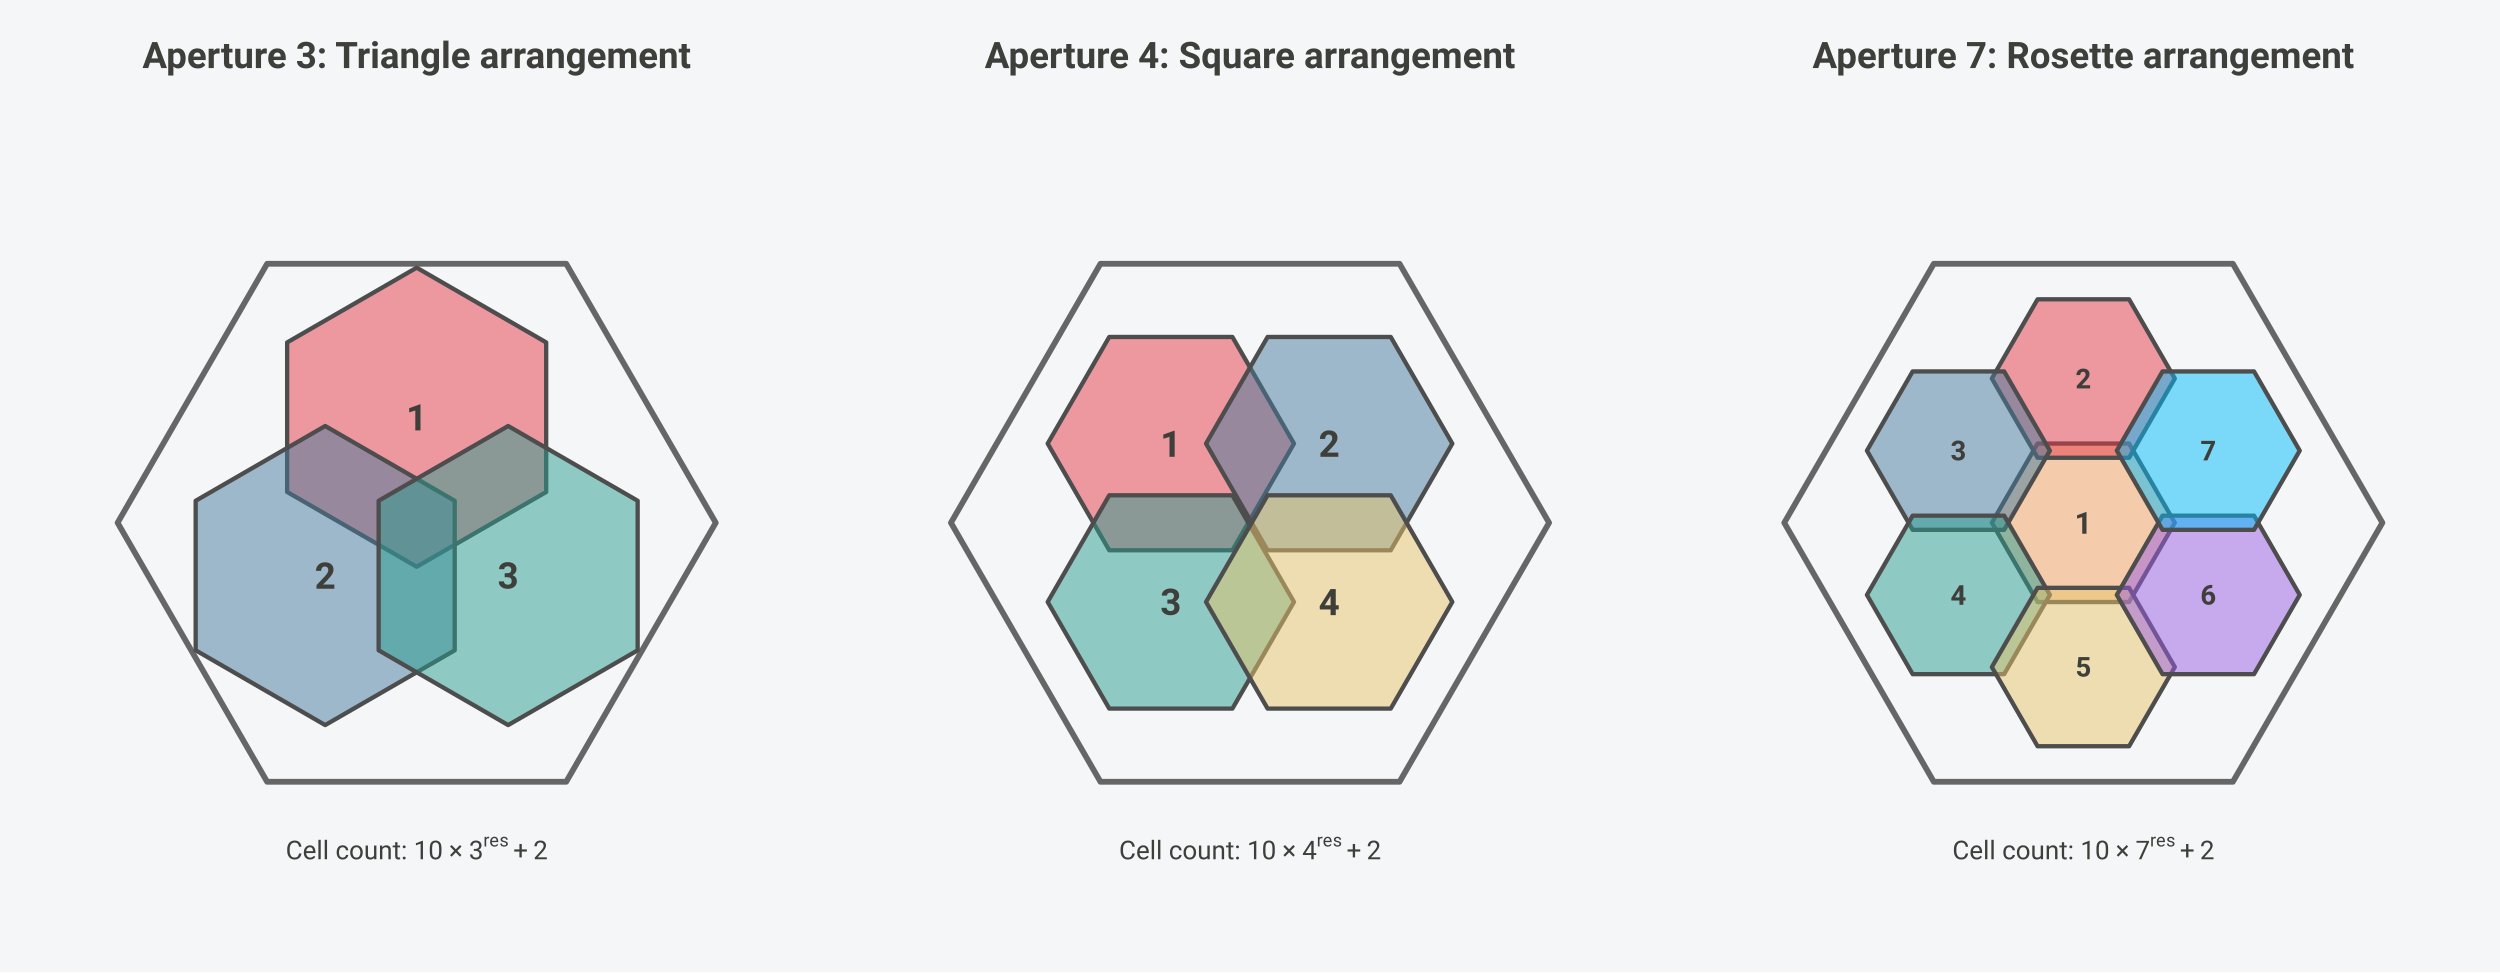
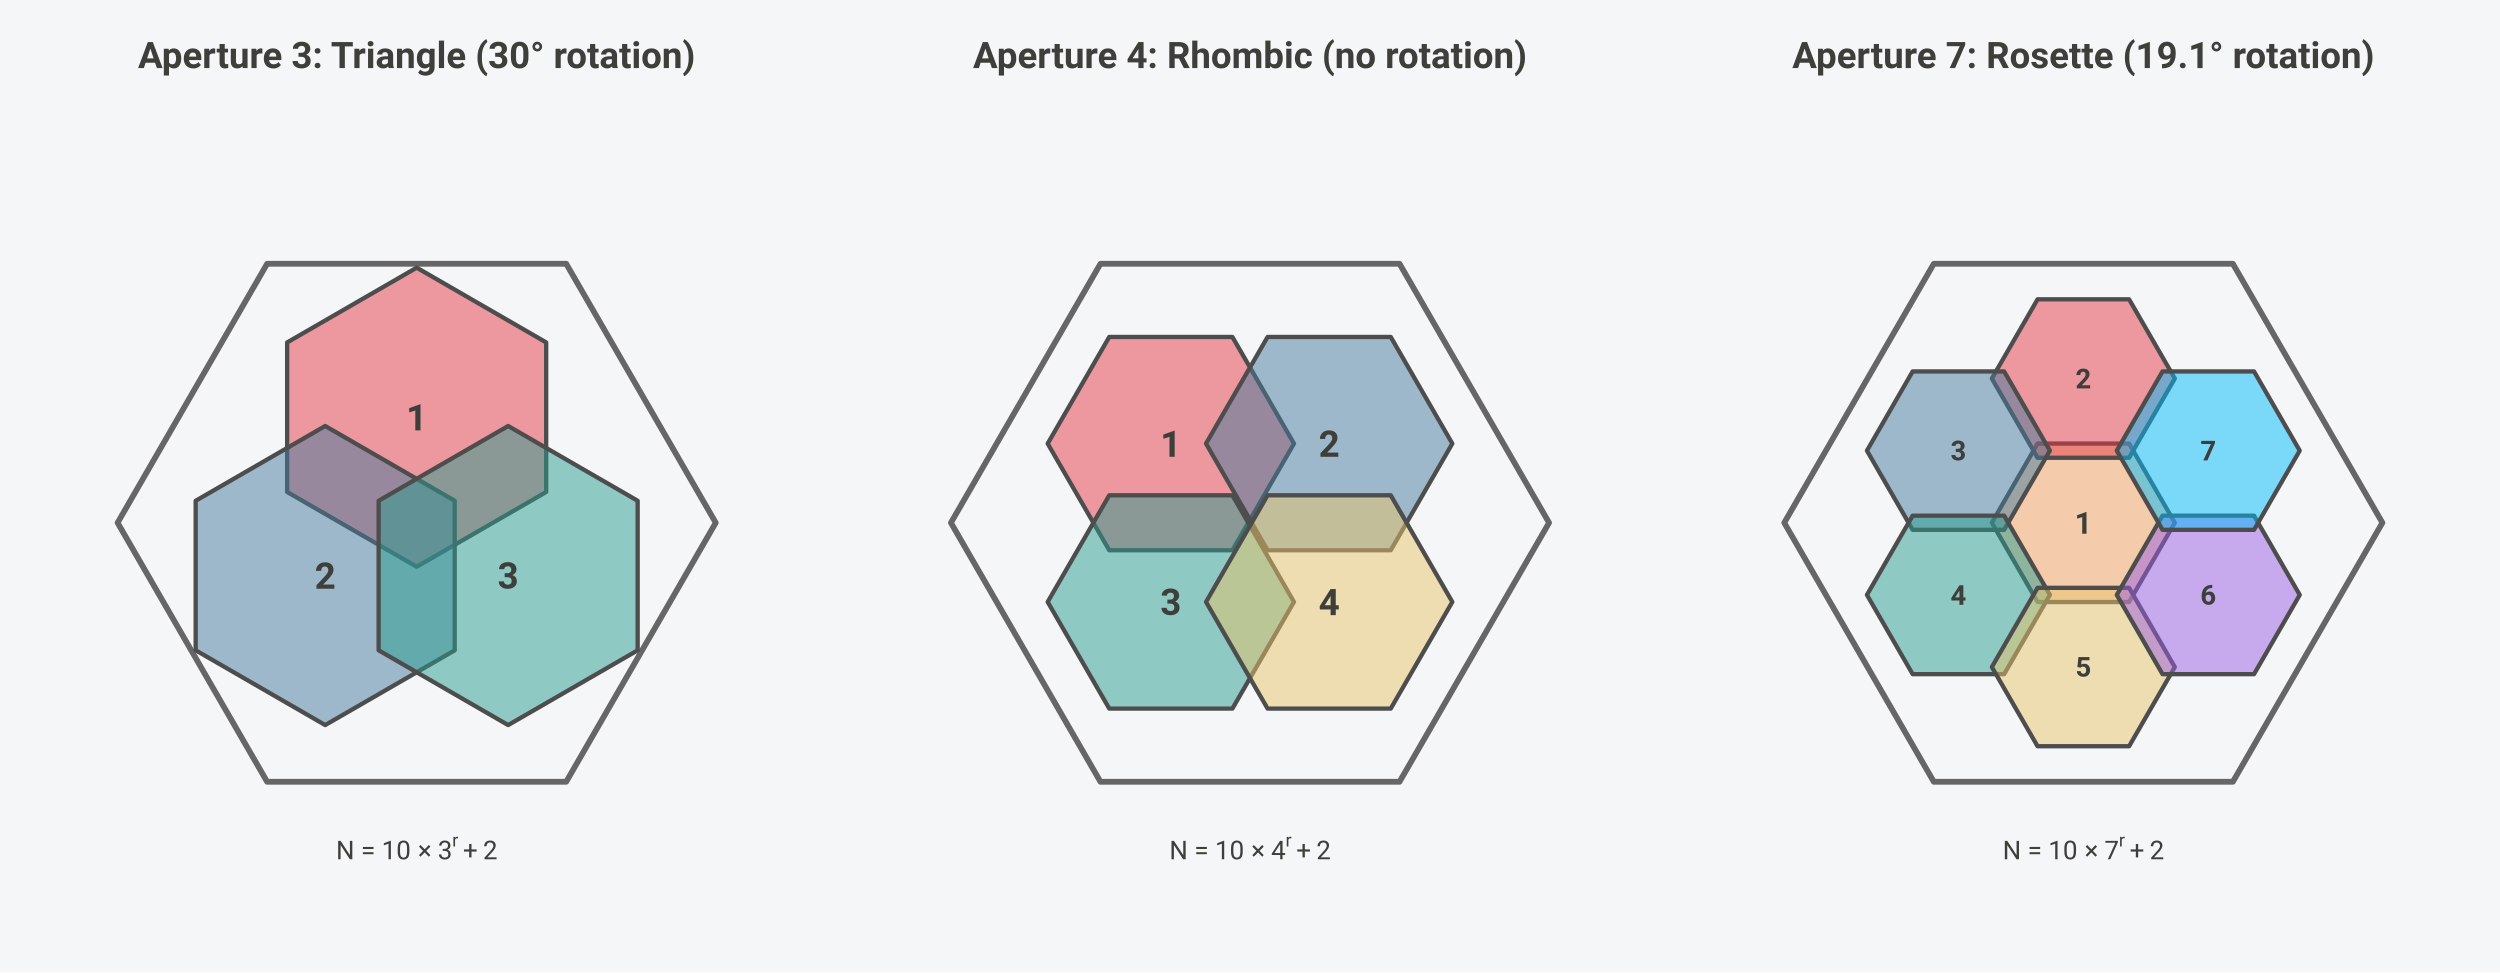
<svg xmlns="http://www.w3.org/2000/svg" width="648.00pt" height="252.00pt" viewBox="0 0 648.00 252.00">
  <g class="svglite">
    <defs>
      <style type="text/css">
    /* theme-aware-processed */
    .svglite line, .svglite polyline, .svglite polygon, .svglite path, .svglite circle {
      fill: none;
      stroke: #3E3F3A;
      stroke-linecap: round;
      stroke-linejoin: round;
      stroke-miterlimit: 10.00;
    }
    .svglite &gt; g &gt; rect {
      fill: none;
      stroke: #3E3F3A;
      stroke-linecap: round;
      stroke-linejoin: round;
      stroke-miterlimit: 10.00;
    }
    .svglite text {
      white-space: pre;
      fill: #3E3F3A;
    }
    .svglite g.glyphgroup path {
      fill: inherit;
      stroke: none;
    }
  </style>
    </defs>
    <rect class="svg-bg" width="100%" height="100%" style="stroke: none; fill: #F5F6F8;" />
    <defs>
      <clipPath id="cpMC4wMHw2NDguMDB8MC4wMHwyNTIuMDA=">
        <rect x="0.00" y="0.00" width="648.00" height="252.00" />
      </clipPath>
    </defs>
    <g clip-path="url(#cpMC4wMHw2NDguMDB8MC4wMHwyNTIuMDA=)">
</g>
    <defs>
      <clipPath id="cpMC4wMHwyMTYuMDB8MC4wMHwyNTIuMDA=">
        <rect x="0.00" y="0.00" width="216.00" height="252.00" />
      </clipPath>
    </defs>
    <g clip-path="url(#cpMC4wMHwyMTYuMDB8MC4wMHwyNTIuMDA=)">
-       <text x="108.00" y="17.65" text-anchor="middle" style="font-size: 9.50px; font-weight: bold; font-family: &quot;Roboto&quot;, -apple-system, BlinkMacSystemFont, &quot;Segoe UI&quot;, system-ui, sans-serif;" textLength="149.88px" lengthAdjust="spacingAndGlyphs">Aperture 3: Triangle arrangement</text>
+       <text x="108.00" y="17.65" text-anchor="middle" style="font-size: 9.50px; font-weight: bold; font-family: &quot;Roboto&quot;, -apple-system, BlinkMacSystemFont, &quot;Segoe UI&quot;, system-ui, sans-serif;" textLength="150.98px" lengthAdjust="spacingAndGlyphs">Aperture 3: Triangle (30° rotation)</text>
    </g>
    <defs>
      <clipPath id="cpOS41MHwyMDYuNTB8MjguNTF8MjQyLjUw">
        <rect x="9.50" y="28.51" width="196.99" height="213.98" />
      </clipPath>
    </defs>
    <g clip-path="url(#cpOS41MHwyMDYuNTB8MjguNTF8MjQyLjUw)">
      <polygon points="185.52,135.50 146.76,68.37 69.24,68.37 30.48,135.50 69.24,202.64 146.76,202.64 185.52,135.50 " style="stroke-width: 1.50; stroke: #666666;" />
      <polygon points="141.57,88.76 108.00,69.38 74.43,88.76 74.43,127.52 108.00,146.90 141.57,127.52 141.57,88.76 " style="stroke-width: 1.12; stroke: #4D4D4D; fill: #E63946; fill-opacity: 0.50;" />
      <text x="108.00" y="111.56" text-anchor="middle" style="font-size: 9.50px; font-weight: bold; font-family: &quot;Roboto&quot;, -apple-system, BlinkMacSystemFont, &quot;Segoe UI&quot;, system-ui, sans-serif;" textLength="5.28px" lengthAdjust="spacingAndGlyphs">1</text>
      <polygon points="117.86,129.80 84.29,110.42 50.72,129.80 50.72,168.56 84.29,187.94 117.86,168.56 117.86,129.80 " style="stroke-width: 1.12; stroke: #4D4D4D; fill: #457B9D; fill-opacity: 0.50;" />
      <text x="84.29" y="152.60" text-anchor="middle" style="font-size: 9.50px; font-weight: bold; font-family: &quot;Roboto&quot;, -apple-system, BlinkMacSystemFont, &quot;Segoe UI&quot;, system-ui, sans-serif;" textLength="5.28px" lengthAdjust="spacingAndGlyphs">2</text>
      <polygon points="165.28,129.80 131.71,110.42 98.14,129.80 98.14,168.56 131.71,187.94 165.28,168.56 165.28,129.80 " style="stroke-width: 1.12; stroke: #4D4D4D; fill: #2A9D8F; fill-opacity: 0.50;" />
      <text x="131.71" y="152.54" text-anchor="middle" style="font-size: 9.50px; font-weight: bold; font-family: &quot;Roboto&quot;, -apple-system, BlinkMacSystemFont, &quot;Segoe UI&quot;, system-ui, sans-serif;" textLength="5.28px" lengthAdjust="spacingAndGlyphs">3</text>
-       <text x="74.06" y="222.73" style="font-size: 6.73px; font-family: &quot;Roboto&quot;, -apple-system, BlinkMacSystemFont, &quot;Segoe UI&quot;, system-ui, sans-serif;" textLength="41.06px" lengthAdjust="spacingAndGlyphs">Cell count: 10</text>
-       <text x="116.36" y="222.73" style="font-size: 6.73px; font-family: &quot;Roboto&quot;, -apple-system, BlinkMacSystemFont, &quot;Segoe UI&quot;, system-ui, sans-serif;" textLength="3.92px" lengthAdjust="spacingAndGlyphs">×</text>
-       <text x="121.53" y="222.73" style="font-size: 6.73px; font-family: &quot;Roboto&quot;, -apple-system, BlinkMacSystemFont, &quot;Segoe UI&quot;, system-ui, sans-serif;" textLength="3.73px" lengthAdjust="spacingAndGlyphs">3</text>
-       <text x="125.27" y="219.41" style="font-size: 4.71px; font-family: &quot;Roboto&quot;, -apple-system, BlinkMacSystemFont, &quot;Segoe UI&quot;, system-ui, sans-serif;" textLength="1.56px" lengthAdjust="spacingAndGlyphs">r</text>
-       <text x="126.83" y="219.41" style="font-size: 4.71px; font-family: &quot;Roboto&quot;, -apple-system, BlinkMacSystemFont, &quot;Segoe UI&quot;, system-ui, sans-serif;" textLength="2.61px" lengthAdjust="spacingAndGlyphs">e</text>
-       <text x="129.44" y="219.41" style="font-size: 4.71px; font-family: &quot;Roboto&quot;, -apple-system, BlinkMacSystemFont, &quot;Segoe UI&quot;, system-ui, sans-serif;" textLength="2.36px" lengthAdjust="spacingAndGlyphs">s</text>
-       <text x="133.04" y="222.73" style="font-size: 6.73px; font-family: &quot;Roboto&quot;, -apple-system, BlinkMacSystemFont, &quot;Segoe UI&quot;, system-ui, sans-serif;" textLength="3.92px" lengthAdjust="spacingAndGlyphs">+</text>
-       <text x="138.21" y="222.73" style="font-size: 6.73px; font-family: &quot;Roboto&quot;, -apple-system, BlinkMacSystemFont, &quot;Segoe UI&quot;, system-ui, sans-serif;" textLength="3.73px" lengthAdjust="spacingAndGlyphs">2</text>
+       <text x="87.09" y="222.73" style="font-size: 6.73px; font-family: &quot;Roboto&quot;, -apple-system, BlinkMacSystemFont, &quot;Segoe UI&quot;, system-ui, sans-serif;" textLength="19.97px" lengthAdjust="spacingAndGlyphs">N = 10</text>
+       <text x="108.30" y="222.73" style="font-size: 6.73px; font-family: &quot;Roboto&quot;, -apple-system, BlinkMacSystemFont, &quot;Segoe UI&quot;, system-ui, sans-serif;" textLength="3.92px" lengthAdjust="spacingAndGlyphs">×</text>
+       <text x="113.47" y="222.73" style="font-size: 6.73px; font-family: &quot;Roboto&quot;, -apple-system, BlinkMacSystemFont, &quot;Segoe UI&quot;, system-ui, sans-serif;" textLength="3.73px" lengthAdjust="spacingAndGlyphs">3</text>
+       <text x="117.20" y="219.41" style="font-size: 4.71px; font-family: &quot;Roboto&quot;, -apple-system, BlinkMacSystemFont, &quot;Segoe UI&quot;, system-ui, sans-serif;" textLength="1.56px" lengthAdjust="spacingAndGlyphs">r</text>
+       <text x="120.01" y="222.73" style="font-size: 6.73px; font-family: &quot;Roboto&quot;, -apple-system, BlinkMacSystemFont, &quot;Segoe UI&quot;, system-ui, sans-serif;" textLength="3.92px" lengthAdjust="spacingAndGlyphs">+</text>
+       <text x="125.18" y="222.73" style="font-size: 6.73px; font-family: &quot;Roboto&quot;, -apple-system, BlinkMacSystemFont, &quot;Segoe UI&quot;, system-ui, sans-serif;" textLength="3.73px" lengthAdjust="spacingAndGlyphs">2</text>
    </g>
    <defs>
      <clipPath id="cpMjI1LjUwfDQyMi41MHwyOC41MXwyNDIuNTA=">
        <rect x="225.50" y="28.51" width="196.99" height="213.98" />
      </clipPath>
    </defs>
    <g clip-path="url(#cpMjI1LjUwfDQyMi41MHwyOC41MXwyNDIuNTA=)">
</g>
    <defs>
      <clipPath id="cpMjE2LjAwfDQzMi4wMHwwLjAwfDI1Mi4wMA==">
        <rect x="216.00" y="0.00" width="216.00" height="252.00" />
      </clipPath>
    </defs>
    <g clip-path="url(#cpMjE2LjAwfDQzMi4wMHwwLjAwfDI1Mi4wMA==)">
-       <text x="324.00" y="17.65" text-anchor="middle" style="font-size: 9.50px; font-weight: bold; font-family: &quot;Roboto&quot;, -apple-system, BlinkMacSystemFont, &quot;Segoe UI&quot;, system-ui, sans-serif;" textLength="145.67px" lengthAdjust="spacingAndGlyphs">Aperture 4: Square arrangement</text>
+       <text x="324.00" y="17.65" text-anchor="middle" style="font-size: 9.50px; font-weight: bold; font-family: &quot;Roboto&quot;, -apple-system, BlinkMacSystemFont, &quot;Segoe UI&quot;, system-ui, sans-serif;" textLength="152.44px" lengthAdjust="spacingAndGlyphs">Aperture 4: Rhombic (no rotation)</text>
    </g>
    <g clip-path="url(#cpMjI1LjUwfDQyMi41MHwyOC41MXwyNDIuNTA=)">
      <polygon points="401.52,135.50 362.76,68.37 285.24,68.37 246.48,135.50 285.24,202.64 362.76,202.64 401.52,135.50 " style="stroke-width: 1.50; stroke: #666666;" />
      <polygon points="335.40,114.98 319.44,87.34 287.52,87.34 271.56,114.98 287.52,142.63 319.44,142.63 335.40,114.98 " style="stroke-width: 1.12; stroke: #4D4D4D; fill: #E63946; fill-opacity: 0.50;" />
      <text x="303.48" y="118.40" text-anchor="middle" style="font-size: 9.50px; font-weight: bold; font-family: &quot;Roboto&quot;, -apple-system, BlinkMacSystemFont, &quot;Segoe UI&quot;, system-ui, sans-serif;" textLength="5.28px" lengthAdjust="spacingAndGlyphs">1</text>
      <polygon points="376.44,114.98 360.48,87.34 328.56,87.34 312.60,114.98 328.56,142.63 360.48,142.63 376.44,114.98 " style="stroke-width: 1.12; stroke: #4D4D4D; fill: #457B9D; fill-opacity: 0.50;" />
      <text x="344.52" y="118.40" text-anchor="middle" style="font-size: 9.50px; font-weight: bold; font-family: &quot;Roboto&quot;, -apple-system, BlinkMacSystemFont, &quot;Segoe UI&quot;, system-ui, sans-serif;" textLength="5.28px" lengthAdjust="spacingAndGlyphs">2</text>
      <polygon points="335.40,156.02 319.44,128.38 287.52,128.38 271.56,156.02 287.52,183.67 319.44,183.67 335.40,156.02 " style="stroke-width: 1.12; stroke: #4D4D4D; fill: #2A9D8F; fill-opacity: 0.50;" />
      <text x="303.48" y="159.38" text-anchor="middle" style="font-size: 9.50px; font-weight: bold; font-family: &quot;Roboto&quot;, -apple-system, BlinkMacSystemFont, &quot;Segoe UI&quot;, system-ui, sans-serif;" textLength="5.28px" lengthAdjust="spacingAndGlyphs">3</text>
      <polygon points="376.44,156.02 360.48,128.38 328.56,128.38 312.60,156.02 328.56,183.67 360.48,183.67 376.44,156.02 " style="stroke-width: 1.12; stroke: #4D4D4D; fill: #E9C46A; fill-opacity: 0.50;" />
      <text x="344.52" y="159.44" text-anchor="middle" style="font-size: 9.50px; font-weight: bold; font-family: &quot;Roboto&quot;, -apple-system, BlinkMacSystemFont, &quot;Segoe UI&quot;, system-ui, sans-serif;" textLength="5.28px" lengthAdjust="spacingAndGlyphs">4</text>
-       <text x="290.06" y="222.73" style="font-size: 6.73px; font-family: &quot;Roboto&quot;, -apple-system, BlinkMacSystemFont, &quot;Segoe UI&quot;, system-ui, sans-serif;" textLength="41.06px" lengthAdjust="spacingAndGlyphs">Cell count: 10</text>
-       <text x="332.36" y="222.73" style="font-size: 6.73px; font-family: &quot;Roboto&quot;, -apple-system, BlinkMacSystemFont, &quot;Segoe UI&quot;, system-ui, sans-serif;" textLength="3.92px" lengthAdjust="spacingAndGlyphs">×</text>
-       <text x="337.53" y="222.73" style="font-size: 6.73px; font-family: &quot;Roboto&quot;, -apple-system, BlinkMacSystemFont, &quot;Segoe UI&quot;, system-ui, sans-serif;" textLength="3.73px" lengthAdjust="spacingAndGlyphs">4</text>
-       <text x="341.27" y="219.41" style="font-size: 4.71px; font-family: &quot;Roboto&quot;, -apple-system, BlinkMacSystemFont, &quot;Segoe UI&quot;, system-ui, sans-serif;" textLength="1.56px" lengthAdjust="spacingAndGlyphs">r</text>
-       <text x="342.83" y="219.41" style="font-size: 4.71px; font-family: &quot;Roboto&quot;, -apple-system, BlinkMacSystemFont, &quot;Segoe UI&quot;, system-ui, sans-serif;" textLength="2.61px" lengthAdjust="spacingAndGlyphs">e</text>
-       <text x="345.44" y="219.41" style="font-size: 4.71px; font-family: &quot;Roboto&quot;, -apple-system, BlinkMacSystemFont, &quot;Segoe UI&quot;, system-ui, sans-serif;" textLength="2.36px" lengthAdjust="spacingAndGlyphs">s</text>
-       <text x="349.04" y="222.73" style="font-size: 6.73px; font-family: &quot;Roboto&quot;, -apple-system, BlinkMacSystemFont, &quot;Segoe UI&quot;, system-ui, sans-serif;" textLength="3.92px" lengthAdjust="spacingAndGlyphs">+</text>
-       <text x="354.21" y="222.73" style="font-size: 6.73px; font-family: &quot;Roboto&quot;, -apple-system, BlinkMacSystemFont, &quot;Segoe UI&quot;, system-ui, sans-serif;" textLength="3.73px" lengthAdjust="spacingAndGlyphs">2</text>
+       <text x="303.09" y="222.73" style="font-size: 6.73px; font-family: &quot;Roboto&quot;, -apple-system, BlinkMacSystemFont, &quot;Segoe UI&quot;, system-ui, sans-serif;" textLength="19.97px" lengthAdjust="spacingAndGlyphs">N = 10</text>
+       <text x="324.30" y="222.73" style="font-size: 6.73px; font-family: &quot;Roboto&quot;, -apple-system, BlinkMacSystemFont, &quot;Segoe UI&quot;, system-ui, sans-serif;" textLength="3.92px" lengthAdjust="spacingAndGlyphs">×</text>
+       <text x="329.47" y="222.73" style="font-size: 6.73px; font-family: &quot;Roboto&quot;, -apple-system, BlinkMacSystemFont, &quot;Segoe UI&quot;, system-ui, sans-serif;" textLength="3.73px" lengthAdjust="spacingAndGlyphs">4</text>
+       <text x="333.20" y="219.41" style="font-size: 4.71px; font-family: &quot;Roboto&quot;, -apple-system, BlinkMacSystemFont, &quot;Segoe UI&quot;, system-ui, sans-serif;" textLength="1.56px" lengthAdjust="spacingAndGlyphs">r</text>
+       <text x="336.01" y="222.73" style="font-size: 6.73px; font-family: &quot;Roboto&quot;, -apple-system, BlinkMacSystemFont, &quot;Segoe UI&quot;, system-ui, sans-serif;" textLength="3.92px" lengthAdjust="spacingAndGlyphs">+</text>
+       <text x="341.18" y="222.73" style="font-size: 6.73px; font-family: &quot;Roboto&quot;, -apple-system, BlinkMacSystemFont, &quot;Segoe UI&quot;, system-ui, sans-serif;" textLength="3.73px" lengthAdjust="spacingAndGlyphs">2</text>
    </g>
    <defs>
      <clipPath id="cpNDQxLjUwfDYzOC41MHwyOC41MXwyNDIuNTA=">
        <rect x="441.50" y="28.51" width="196.99" height="213.98" />
      </clipPath>
    </defs>
    <g clip-path="url(#cpNDQxLjUwfDYzOC41MHwyOC41MXwyNDIuNTA=)">
</g>
    <defs>
      <clipPath id="cpNDMyLjAwfDY0OC4wMHwwLjAwfDI1Mi4wMA==">
        <rect x="432.00" y="0.00" width="216.00" height="252.00" />
      </clipPath>
    </defs>
    <g clip-path="url(#cpNDMyLjAwfDY0OC4wMHwwLjAwfDI1Mi4wMA==)">
-       <text x="540.00" y="17.65" text-anchor="middle" style="font-size: 9.50px; font-weight: bold; font-family: &quot;Roboto&quot;, -apple-system, BlinkMacSystemFont, &quot;Segoe UI&quot;, system-ui, sans-serif;" textLength="148.28px" lengthAdjust="spacingAndGlyphs">Aperture 7: Rosette arrangement</text>
+       <text x="540.00" y="17.65" text-anchor="middle" style="font-size: 9.50px; font-weight: bold; font-family: &quot;Roboto&quot;, -apple-system, BlinkMacSystemFont, &quot;Segoe UI&quot;, system-ui, sans-serif;" textLength="157.31px" lengthAdjust="spacingAndGlyphs">Aperture 7: Rosette (19.1° rotation)</text>
    </g>
    <g clip-path="url(#cpNDQxLjUwfDYzOC41MHwyOC41MXwyNDIuNTA=)">
      <polygon points="617.52,135.50 578.76,68.37 501.24,68.37 462.48,135.50 501.24,202.64 578.76,202.64 617.52,135.50 " style="stroke-width: 1.50; stroke: #666666;" />
      <polygon points="563.71,135.50 551.86,114.97 528.14,114.97 516.29,135.50 528.14,156.04 551.86,156.04 563.71,135.50 " style="stroke-width: 1.12; stroke: #4D4D4D; fill: #F4A261; fill-opacity: 0.50;" />
      <text x="540.00" y="138.34" text-anchor="middle" style="font-size: 7.92px; font-weight: bold; font-family: &quot;Roboto&quot;, -apple-system, BlinkMacSystemFont, &quot;Segoe UI&quot;, system-ui, sans-serif;" textLength="4.39px" lengthAdjust="spacingAndGlyphs">1</text>
      <polygon points="563.71,98.11 551.86,77.58 528.14,77.58 516.29,98.11 528.14,118.65 551.86,118.65 563.71,98.11 " style="stroke-width: 1.12; stroke: #4D4D4D; fill: #E63946; fill-opacity: 0.50;" />
      <text x="540.00" y="100.68" text-anchor="middle" style="font-size: 7.13px; font-weight: bold; font-family: &quot;Roboto&quot;, -apple-system, BlinkMacSystemFont, &quot;Segoe UI&quot;, system-ui, sans-serif;" textLength="3.97px" lengthAdjust="spacingAndGlyphs">2</text>
      <polygon points="531.33,116.81 519.47,96.27 495.76,96.27 483.91,116.81 495.76,137.34 519.47,137.34 531.33,116.81 " style="stroke-width: 1.12; stroke: #4D4D4D; fill: #457B9D; fill-opacity: 0.50;" />
      <text x="507.62" y="119.32" text-anchor="middle" style="font-size: 7.13px; font-weight: bold; font-family: &quot;Roboto&quot;, -apple-system, BlinkMacSystemFont, &quot;Segoe UI&quot;, system-ui, sans-serif;" textLength="3.97px" lengthAdjust="spacingAndGlyphs">3</text>
      <polygon points="531.33,154.20 519.47,133.66 495.76,133.66 483.91,154.20 495.76,174.74 519.47,174.74 531.33,154.20 " style="stroke-width: 1.12; stroke: #4D4D4D; fill: #2A9D8F; fill-opacity: 0.50;" />
      <text x="507.62" y="156.76" text-anchor="middle" style="font-size: 7.13px; font-weight: bold; font-family: &quot;Roboto&quot;, -apple-system, BlinkMacSystemFont, &quot;Segoe UI&quot;, system-ui, sans-serif;" textLength="3.97px" lengthAdjust="spacingAndGlyphs">4</text>
      <polygon points="563.71,172.90 551.86,152.36 528.14,152.36 516.29,172.90 528.14,193.43 551.86,193.43 563.71,172.90 " style="stroke-width: 1.12; stroke: #4D4D4D; fill: #E9C46A; fill-opacity: 0.50;" />
      <text x="540.00" y="175.37" text-anchor="middle" style="font-size: 7.13px; font-weight: bold; font-family: &quot;Roboto&quot;, -apple-system, BlinkMacSystemFont, &quot;Segoe UI&quot;, system-ui, sans-serif;" textLength="3.97px" lengthAdjust="spacingAndGlyphs">5</text>
      <polygon points="596.09,154.20 584.24,133.66 560.53,133.66 548.67,154.20 560.53,174.74 584.24,174.74 596.09,154.20 " style="stroke-width: 1.12; stroke: #4D4D4D; fill: #9B5DE5; fill-opacity: 0.50;" />
      <text x="572.38" y="156.72" text-anchor="middle" style="font-size: 7.13px; font-weight: bold; font-family: &quot;Roboto&quot;, -apple-system, BlinkMacSystemFont, &quot;Segoe UI&quot;, system-ui, sans-serif;" textLength="3.97px" lengthAdjust="spacingAndGlyphs">6</text>
      <polygon points="596.09,116.81 584.24,96.27 560.53,96.27 548.67,116.81 560.53,137.34 584.24,137.34 596.09,116.81 " style="stroke-width: 1.12; stroke: #4D4D4D; fill: #00BBF9; fill-opacity: 0.50;" />
      <text x="572.38" y="119.33" text-anchor="middle" style="font-size: 7.13px; font-weight: bold; font-family: &quot;Roboto&quot;, -apple-system, BlinkMacSystemFont, &quot;Segoe UI&quot;, system-ui, sans-serif;" textLength="3.97px" lengthAdjust="spacingAndGlyphs">7</text>
-       <text x="506.06" y="222.73" style="font-size: 6.73px; font-family: &quot;Roboto&quot;, -apple-system, BlinkMacSystemFont, &quot;Segoe UI&quot;, system-ui, sans-serif;" textLength="41.06px" lengthAdjust="spacingAndGlyphs">Cell count: 10</text>
-       <text x="548.36" y="222.73" style="font-size: 6.73px; font-family: &quot;Roboto&quot;, -apple-system, BlinkMacSystemFont, &quot;Segoe UI&quot;, system-ui, sans-serif;" textLength="3.92px" lengthAdjust="spacingAndGlyphs">×</text>
-       <text x="553.53" y="222.73" style="font-size: 6.73px; font-family: &quot;Roboto&quot;, -apple-system, BlinkMacSystemFont, &quot;Segoe UI&quot;, system-ui, sans-serif;" textLength="3.73px" lengthAdjust="spacingAndGlyphs">7</text>
-       <text x="557.27" y="219.41" style="font-size: 4.71px; font-family: &quot;Roboto&quot;, -apple-system, BlinkMacSystemFont, &quot;Segoe UI&quot;, system-ui, sans-serif;" textLength="1.56px" lengthAdjust="spacingAndGlyphs">r</text>
-       <text x="558.83" y="219.41" style="font-size: 4.71px; font-family: &quot;Roboto&quot;, -apple-system, BlinkMacSystemFont, &quot;Segoe UI&quot;, system-ui, sans-serif;" textLength="2.61px" lengthAdjust="spacingAndGlyphs">e</text>
-       <text x="561.44" y="219.41" style="font-size: 4.71px; font-family: &quot;Roboto&quot;, -apple-system, BlinkMacSystemFont, &quot;Segoe UI&quot;, system-ui, sans-serif;" textLength="2.36px" lengthAdjust="spacingAndGlyphs">s</text>
-       <text x="565.04" y="222.73" style="font-size: 6.73px; font-family: &quot;Roboto&quot;, -apple-system, BlinkMacSystemFont, &quot;Segoe UI&quot;, system-ui, sans-serif;" textLength="3.92px" lengthAdjust="spacingAndGlyphs">+</text>
-       <text x="570.21" y="222.73" style="font-size: 6.73px; font-family: &quot;Roboto&quot;, -apple-system, BlinkMacSystemFont, &quot;Segoe UI&quot;, system-ui, sans-serif;" textLength="3.73px" lengthAdjust="spacingAndGlyphs">2</text>
+       <text x="519.09" y="222.73" style="font-size: 6.73px; font-family: &quot;Roboto&quot;, -apple-system, BlinkMacSystemFont, &quot;Segoe UI&quot;, system-ui, sans-serif;" textLength="19.97px" lengthAdjust="spacingAndGlyphs">N = 10</text>
+       <text x="540.30" y="222.73" style="font-size: 6.73px; font-family: &quot;Roboto&quot;, -apple-system, BlinkMacSystemFont, &quot;Segoe UI&quot;, system-ui, sans-serif;" textLength="3.92px" lengthAdjust="spacingAndGlyphs">×</text>
+       <text x="545.47" y="222.73" style="font-size: 6.73px; font-family: &quot;Roboto&quot;, -apple-system, BlinkMacSystemFont, &quot;Segoe UI&quot;, system-ui, sans-serif;" textLength="3.73px" lengthAdjust="spacingAndGlyphs">7</text>
+       <text x="549.20" y="219.41" style="font-size: 4.71px; font-family: &quot;Roboto&quot;, -apple-system, BlinkMacSystemFont, &quot;Segoe UI&quot;, system-ui, sans-serif;" textLength="1.56px" lengthAdjust="spacingAndGlyphs">r</text>
+       <text x="552.01" y="222.73" style="font-size: 6.73px; font-family: &quot;Roboto&quot;, -apple-system, BlinkMacSystemFont, &quot;Segoe UI&quot;, system-ui, sans-serif;" textLength="3.92px" lengthAdjust="spacingAndGlyphs">+</text>
+       <text x="557.18" y="222.73" style="font-size: 6.73px; font-family: &quot;Roboto&quot;, -apple-system, BlinkMacSystemFont, &quot;Segoe UI&quot;, system-ui, sans-serif;" textLength="3.73px" lengthAdjust="spacingAndGlyphs">2</text>
    </g>
  </g>
</svg>
